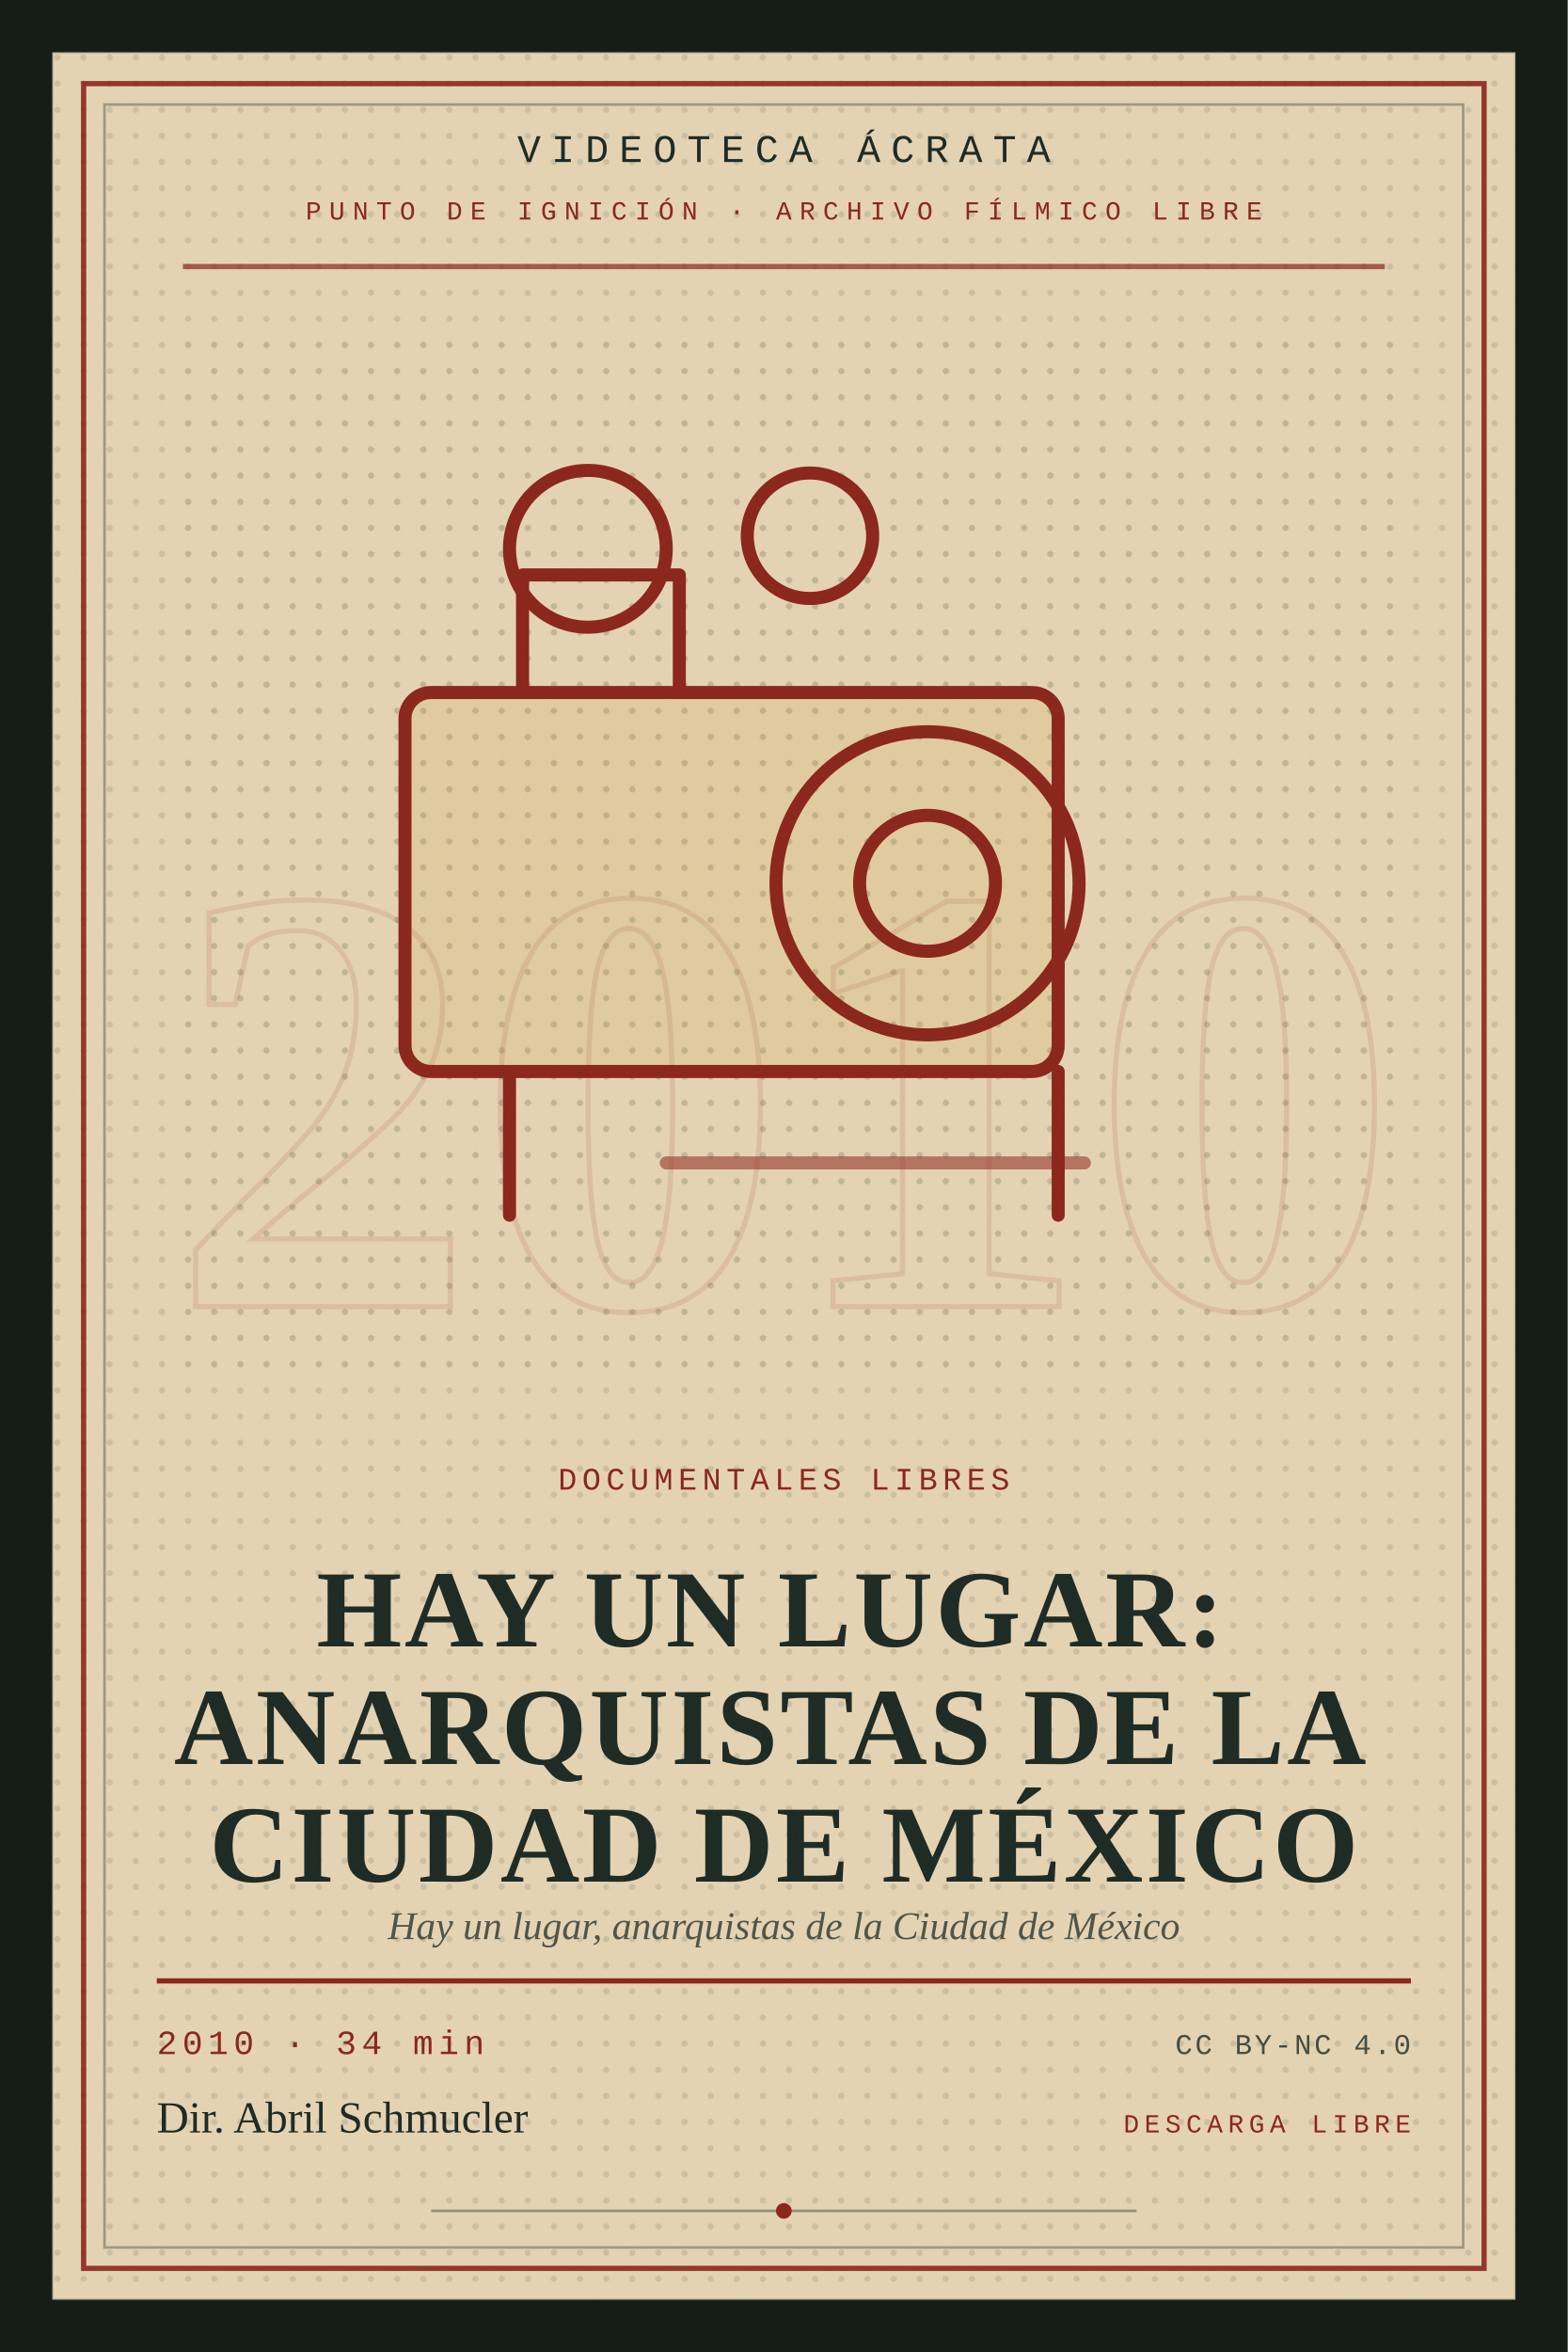
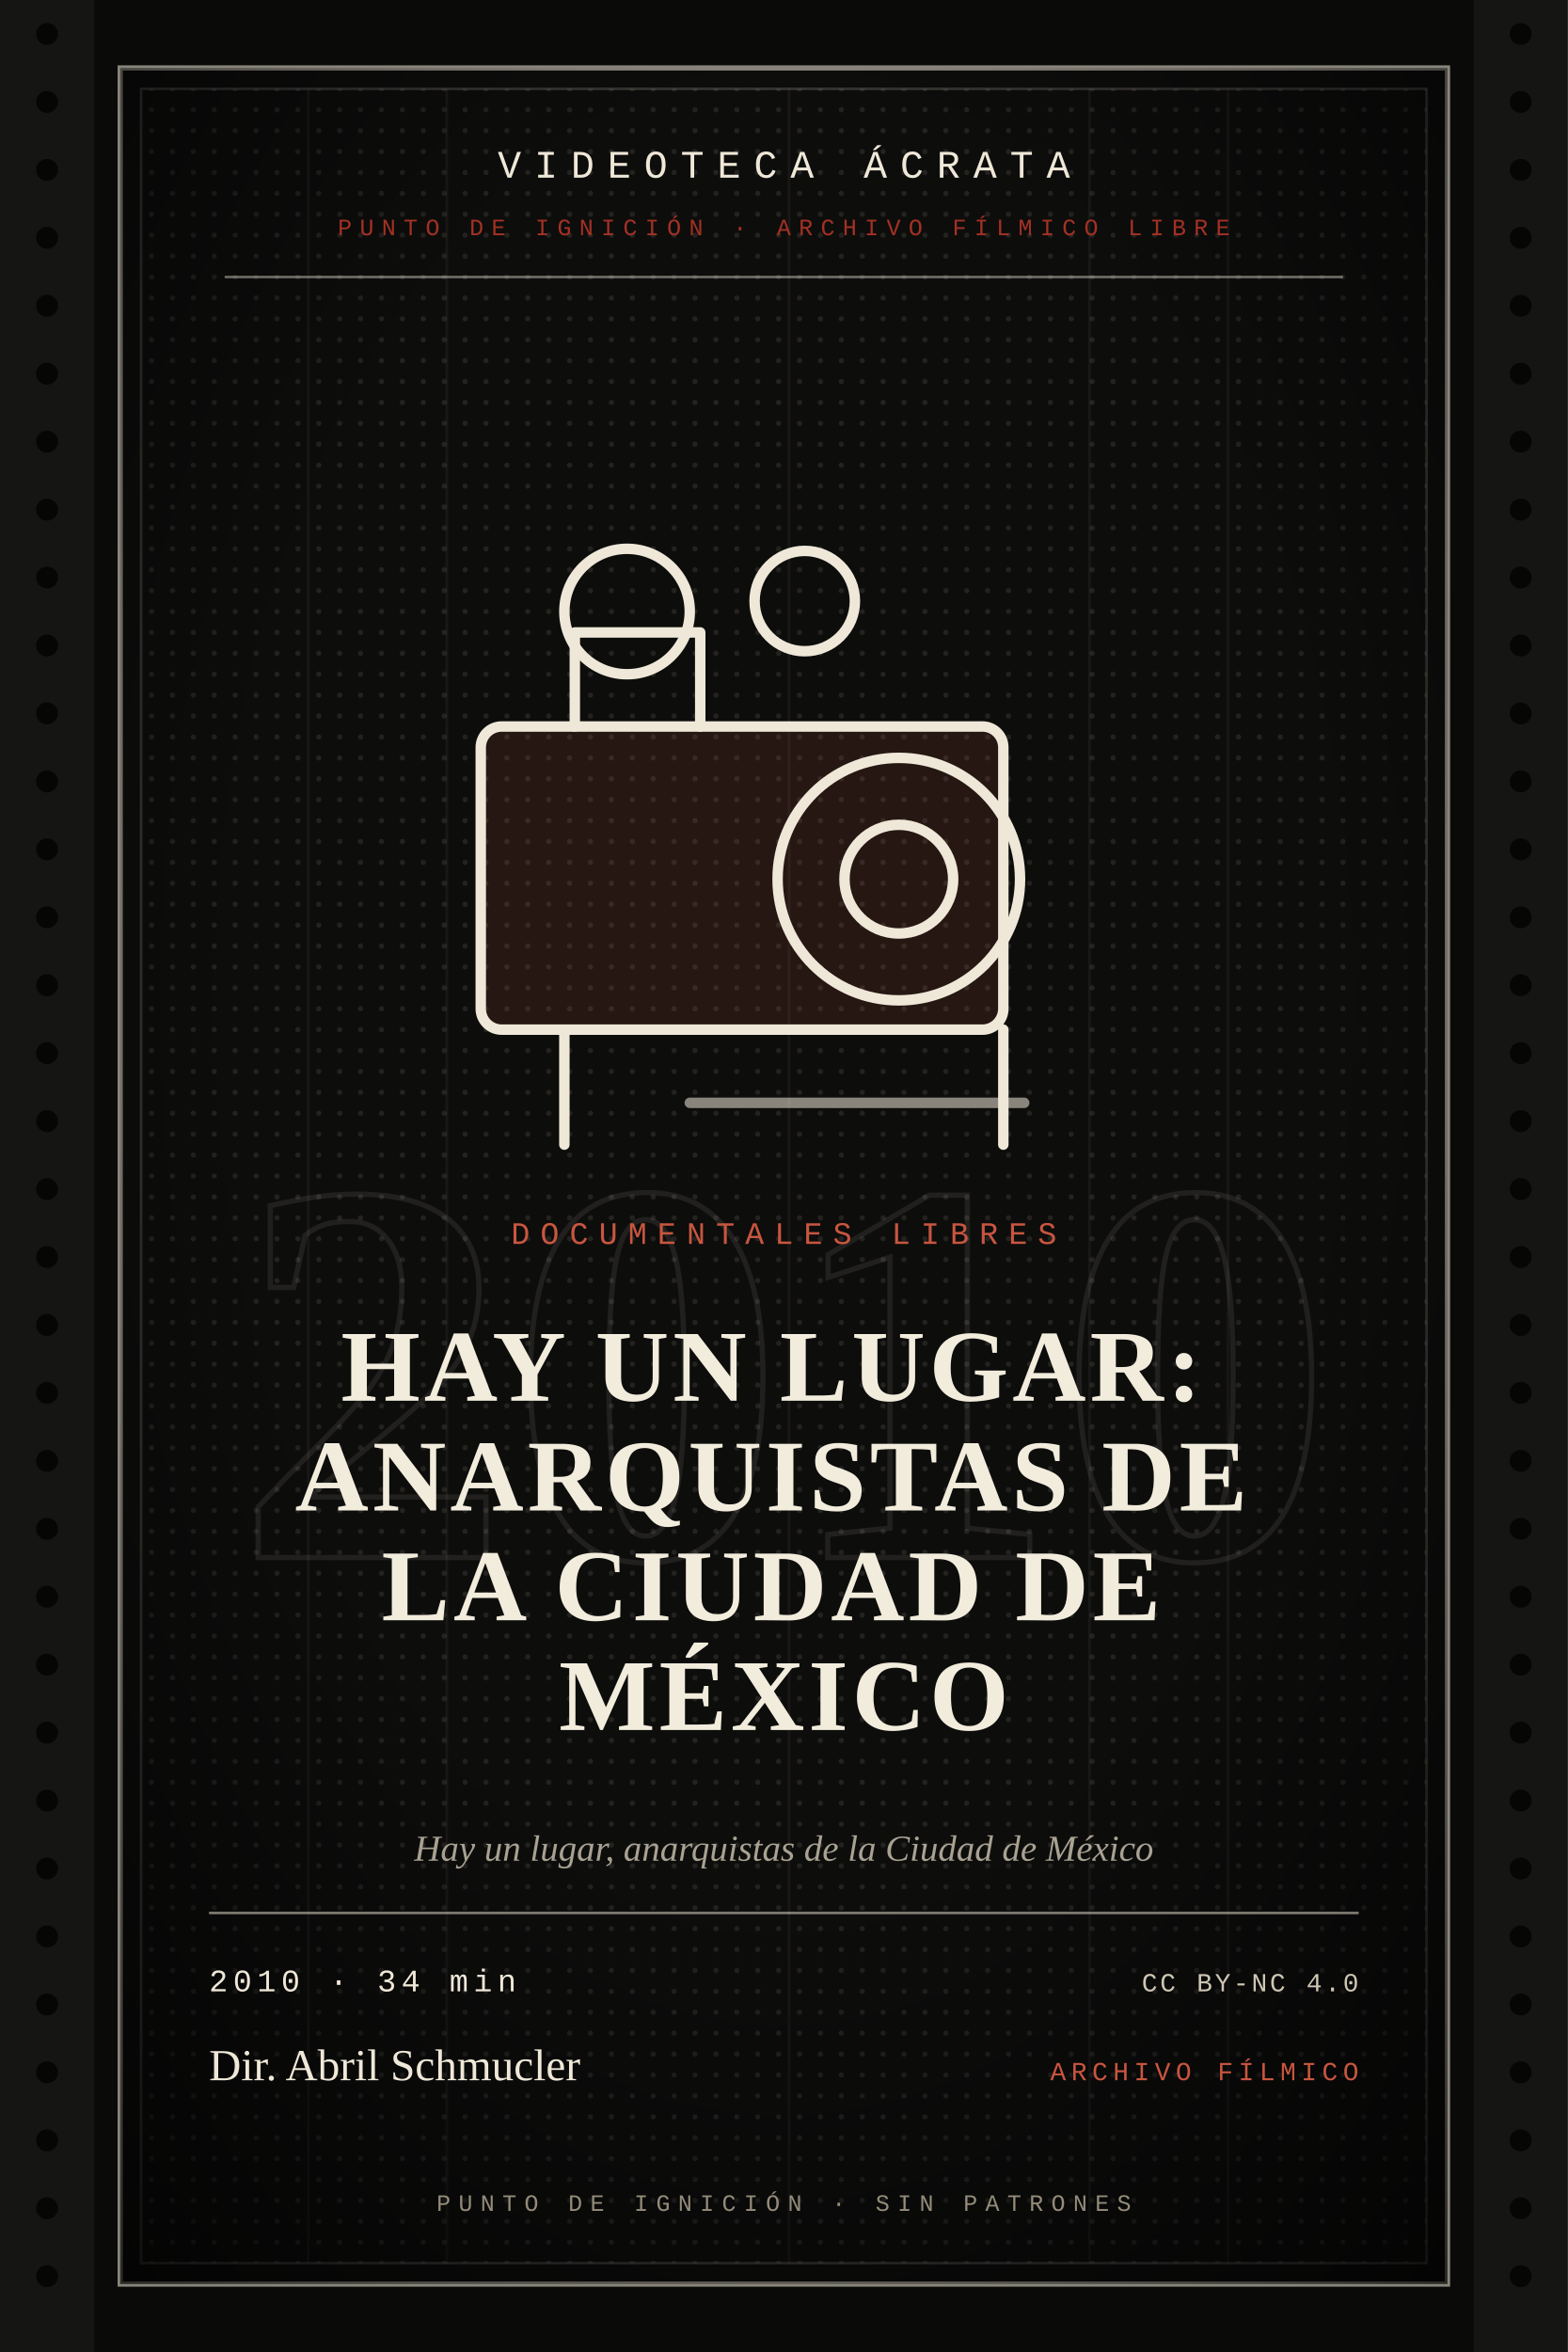
<svg xmlns="http://www.w3.org/2000/svg" viewBox="0 0 600 900" width="600" height="900" role="img" aria-labelledby="titulo-hay-un-lugar desc-hay-un-lugar">
  <defs>
-     <pattern id="trama" width="10" height="10" patternUnits="userSpaceOnUse">
-       <circle cx="2" cy="2" r="1.2" fill="#1d2a24" opacity=".18" />
+     <pattern id="grano-n" width="8" height="8" patternUnits="userSpaceOnUse">
+       <circle cx="2" cy="2" r="1" fill="#f2ecdc" opacity=".14" />
    </pattern>
-     <filter id="grano" x="0" y="0" width="100%" height="100%">
-       <feTurbulence type="fractalNoise" baseFrequency=".85" numOctaves="3" stitchTiles="stitch" result="ruido" />
-       <feColorMatrix in="ruido" type="saturate" values="0" result="gris" />
-       <feComponentTransfer in="gris" result="tenue">
-         <feFuncA type="table" tableValues="0 .12" />
-       </feComponentTransfer>
-       <feBlend in="SourceGraphic" in2="tenue" mode="multiply" />
-     </filter>
+     <radialGradient id="vineta-n" cx=".5" cy=".42" r=".78">
+       <stop offset="52%" stop-color="#000" stop-opacity="0" />
+       <stop offset="100%" stop-color="#000" stop-opacity=".72" />
+     </radialGradient>
  </defs>
-   <rect width="600" height="900" fill="#151d19" />
-   <rect x="20" y="20" width="560" height="860" fill="#e5d3b3" />
-   <rect x="20" y="20" width="560" height="860" fill="url(#trama)" opacity=".7" />
-   <rect x="32" y="32" width="536" height="836" fill="none" stroke="#8b261b" stroke-width="2" opacity=".9" />
-   <rect x="40" y="40" width="520" height="820" fill="none" stroke="#1d2a24" stroke-width="1" opacity=".35" />
-   <text x="300" y="62" text-anchor="middle" font-family="'Special Elite', 'Courier New', monospace" font-size="15" letter-spacing="4" fill="#1d2a24">VIDEOTECA ÁCRATA</text>
-   <text x="300" y="84" text-anchor="middle" font-family="'Special Elite', 'Courier New', monospace" font-size="10" letter-spacing="3" fill="#8b261b">PUNTO DE IGNICIÓN · ARCHIVO FÍLMICO LIBRE</text>
-   <path d="M70 102 L530 102" stroke="#8b261b" stroke-width="2" opacity=".7" />
-   <text x="300" y="500" text-anchor="middle" font-family="Georgia, 'Times New Roman', serif" font-weight="700" font-size="235" fill="none" stroke="#8b261b" stroke-width="2" opacity=".12">2010</text>
-   <rect x="65" y="125" width="470" height="405" fill="url(#trama)" opacity=".4" />
-   <g transform="translate(300 320) scale(1)">
+   <rect width="600" height="900" fill="#0a0a09" />
+   <rect x="0" y="0" width="36" height="900" fill="#151513" />
+   <rect x="564" y="0" width="36" height="900" fill="#151513" />
+   <g fill="#060605">
+     <circle cx="18" cy="13" r="4.2" />
+     <circle cx="582" cy="13" r="4.2" />
+     <circle cx="18" cy="39" r="4.2" />
+     <circle cx="582" cy="39" r="4.2" />
+     <circle cx="18" cy="65" r="4.2" />
+     <circle cx="582" cy="65" r="4.2" />
+     <circle cx="18" cy="91" r="4.2" />
+     <circle cx="582" cy="91" r="4.2" />
+     <circle cx="18" cy="117" r="4.2" />
+     <circle cx="582" cy="117" r="4.2" />
+     <circle cx="18" cy="143" r="4.2" />
+     <circle cx="582" cy="143" r="4.2" />
+     <circle cx="18" cy="169" r="4.2" />
+     <circle cx="582" cy="169" r="4.2" />
+     <circle cx="18" cy="195" r="4.2" />
+     <circle cx="582" cy="195" r="4.2" />
+     <circle cx="18" cy="221" r="4.2" />
+     <circle cx="582" cy="221" r="4.2" />
+     <circle cx="18" cy="247" r="4.2" />
+     <circle cx="582" cy="247" r="4.2" />
+     <circle cx="18" cy="273" r="4.2" />
+     <circle cx="582" cy="273" r="4.2" />
+     <circle cx="18" cy="299" r="4.2" />
+     <circle cx="582" cy="299" r="4.2" />
+     <circle cx="18" cy="325" r="4.2" />
+     <circle cx="582" cy="325" r="4.2" />
+     <circle cx="18" cy="351" r="4.2" />
+     <circle cx="582" cy="351" r="4.2" />
+     <circle cx="18" cy="377" r="4.2" />
+     <circle cx="582" cy="377" r="4.2" />
+     <circle cx="18" cy="403" r="4.2" />
+     <circle cx="582" cy="403" r="4.2" />
+     <circle cx="18" cy="429" r="4.2" />
+     <circle cx="582" cy="429" r="4.2" />
+     <circle cx="18" cy="455" r="4.2" />
+     <circle cx="582" cy="455" r="4.2" />
+     <circle cx="18" cy="481" r="4.2" />
+     <circle cx="582" cy="481" r="4.2" />
+     <circle cx="18" cy="507" r="4.2" />
+     <circle cx="582" cy="507" r="4.2" />
+     <circle cx="18" cy="533" r="4.2" />
+     <circle cx="582" cy="533" r="4.2" />
+     <circle cx="18" cy="559" r="4.2" />
+     <circle cx="582" cy="559" r="4.2" />
+     <circle cx="18" cy="585" r="4.2" />
+     <circle cx="582" cy="585" r="4.2" />
+     <circle cx="18" cy="611" r="4.2" />
+     <circle cx="582" cy="611" r="4.2" />
+     <circle cx="18" cy="637" r="4.2" />
+     <circle cx="582" cy="637" r="4.2" />
+     <circle cx="18" cy="663" r="4.2" />
+     <circle cx="582" cy="663" r="4.2" />
+     <circle cx="18" cy="689" r="4.2" />
+     <circle cx="582" cy="689" r="4.2" />
+     <circle cx="18" cy="715" r="4.2" />
+     <circle cx="582" cy="715" r="4.2" />
+     <circle cx="18" cy="741" r="4.2" />
+     <circle cx="582" cy="741" r="4.2" />
+     <circle cx="18" cy="767" r="4.2" />
+     <circle cx="582" cy="767" r="4.2" />
+     <circle cx="18" cy="793" r="4.2" />
+     <circle cx="582" cy="793" r="4.2" />
+     <circle cx="18" cy="819" r="4.2" />
+     <circle cx="582" cy="819" r="4.2" />
+     <circle cx="18" cy="845" r="4.2" />
+     <circle cx="582" cy="845" r="4.2" />
+     <circle cx="18" cy="871" r="4.2" />
+     <circle cx="582" cy="871" r="4.2" />
+   </g>
+   <rect x="46" y="26" width="508" height="848" fill="#0d0d0c" stroke="#efe8d8" stroke-width="2" stroke-opacity=".55" />
+   <rect x="54" y="34" width="492" height="832" fill="none" stroke="#efe8d8" stroke-width="1" stroke-opacity=".18" />
+   <rect x="54" y="34" width="492" height="832" fill="url(#grano-n)" opacity=".7" />
+   <g stroke="#efe8d8" stroke-opacity=".055" stroke-width="1">
+     <path d="M118 34V866" />
+     <path d="M171 34V866" />
+     <path d="M302 34V866" />
+     <path d="M417 34V866" />
+     <path d="M470 34V866" />
+   </g>
+   <rect x="46" y="26" width="508" height="848" fill="url(#vineta-n)" />
+   <text x="300" y="68" text-anchor="middle" font-family="'Courier Prime', 'Courier New', monospace" font-size="15" letter-spacing="5" fill="#efe8d8">VIDEOTECA ÁCRATA</text>
+   <text x="300" y="90" text-anchor="middle" font-family="'Courier Prime', 'Courier New', monospace" font-size="9" letter-spacing="3" fill="#a33124">PUNTO DE IGNICIÓN · ARCHIVO FÍLMICO LIBRE</text>
+   <path d="M86 106 L514 106" stroke="#efe8d8" stroke-width="1" stroke-opacity=".42" />
+   <text x="300" y="596" text-anchor="middle" font-family="Georgia, 'Times New Roman', serif" font-weight="700" font-size="210" fill="none" stroke="#efe8d8" stroke-width="2" stroke-opacity=".09">2010</text>
+   <g transform="translate(300 322) scale(0.8)">
    <g>
-       <rect x="-145" y="-55" width="250" height="145" rx="10" fill="#c59b27" opacity=".14" />
-       <rect x="-145" y="-55" width="250" height="145" rx="10" fill="none" stroke="#8b261b" stroke-width="5" stroke-linecap="round" stroke-linejoin="round" />
-       <path d="M-100 -55 L-100 -100 L-40 -100 L-40 -55" fill="none" stroke="#8b261b" stroke-width="5" stroke-linecap="round" stroke-linejoin="round" />
-       <circle cx="55" cy="18" r="58" fill="none" stroke="#8b261b" stroke-width="5" stroke-linecap="round" stroke-linejoin="round" />
-       <circle cx="55" cy="18" r="26" fill="none" stroke="#8b261b" stroke-width="5" stroke-linecap="round" stroke-linejoin="round" />
-       <circle cx="-75" cy="-110" r="30" fill="none" stroke="#8b261b" stroke-width="5" stroke-linecap="round" stroke-linejoin="round" />
-       <circle cx="10" cy="-115" r="24" fill="none" stroke="#8b261b" stroke-width="5" stroke-linecap="round" stroke-linejoin="round" />
-       <path d="M-105 90 L-105 145 M105 90 L105 145" fill="none" stroke="#8b261b" stroke-width="5" stroke-linecap="round" stroke-linejoin="round" />
-       <path d="M-45 125 L115 125" fill="none" stroke="#8b261b" stroke-width="5" stroke-linecap="round" stroke-linejoin="round" opacity=".55" />
+       <rect x="-145" y="-55" width="250" height="145" rx="10" fill="#c8563f" opacity=".14" />
+       <rect x="-145" y="-55" width="250" height="145" rx="10" fill="none" stroke="#efe8d8" stroke-width="5" stroke-linecap="round" stroke-linejoin="round" />
+       <path d="M-100 -55 L-100 -100 L-40 -100 L-40 -55" fill="none" stroke="#efe8d8" stroke-width="5" stroke-linecap="round" stroke-linejoin="round" />
+       <circle cx="55" cy="18" r="58" fill="none" stroke="#efe8d8" stroke-width="5" stroke-linecap="round" stroke-linejoin="round" />
+       <circle cx="55" cy="18" r="26" fill="none" stroke="#efe8d8" stroke-width="5" stroke-linecap="round" stroke-linejoin="round" />
+       <circle cx="-75" cy="-110" r="30" fill="none" stroke="#efe8d8" stroke-width="5" stroke-linecap="round" stroke-linejoin="round" />
+       <circle cx="10" cy="-115" r="24" fill="none" stroke="#efe8d8" stroke-width="5" stroke-linecap="round" stroke-linejoin="round" />
+       <path d="M-105 90 L-105 145 M105 90 L105 145" fill="none" stroke="#efe8d8" stroke-width="5" stroke-linecap="round" stroke-linejoin="round" />
+       <path d="M-45 125 L115 125" fill="none" stroke="#efe8d8" stroke-width="5" stroke-linecap="round" stroke-linejoin="round" opacity=".55" />
    </g>
  </g>
-   <text x="300" y="570" text-anchor="middle" font-family="'Special Elite', 'Courier New', monospace" font-size="12" letter-spacing="2" fill="#8b261b">DOCUMENTALES LIBRES</text>
-   <text text-anchor="middle" font-family="Georgia, 'Times New Roman', serif" font-weight="700" font-size="42" letter-spacing="1" fill="#1d2a24">
-     <tspan x="300" y="630">HAY UN LUGAR:</tspan>
-     <tspan x="300" y="675">ANARQUISTAS DE LA</tspan>
-     <tspan x="300" y="720">CIUDAD DE MÉXICO</tspan>
+   <text x="300" y="476" text-anchor="middle" font-family="'Courier Prime', 'Courier New', monospace" font-size="12" letter-spacing="4" fill="#c8563f">DOCUMENTALES LIBRES</text>
+   <text text-anchor="middle" font-family="Georgia, 'Times New Roman', serif" font-weight="700" font-size="39" letter-spacing="1.5" fill="#f2ecdc">
+     <tspan x="300" y="536">HAY UN LUGAR:</tspan>
+     <tspan x="300" y="578">ANARQUISTAS DE</tspan>
+     <tspan x="300" y="620">LA CIUDAD DE</tspan>
+     <tspan x="300" y="662">MÉXICO</tspan>
  </text>
-   <text x="300" y="742" text-anchor="middle" font-family="Georgia, 'Times New Roman', serif" font-style="italic" font-size="15" fill="#1d2a24" opacity=".75">Hay un lugar, anarquistas de la Ciudad de México</text>
-   <path d="M60 758 L540 758" stroke="#8b261b" stroke-width="2" />
-   <text x="60" y="786" font-family="'Special Elite', 'Courier New', monospace" font-size="13" letter-spacing="2" fill="#8b261b">2010 · 34 min</text>
-   <text x="540" y="786" text-anchor="end" font-family="'Special Elite', 'Courier New', monospace" font-size="11" letter-spacing="1" fill="#1d2a24" opacity=".8">CC BY-NC 4.0</text>
-   <text x="60" y="816" font-family="Georgia, 'Times New Roman', serif" font-size="17" fill="#1d2a24">Dir. Abril Schmucler</text>
-   <text x="540" y="816" text-anchor="end" font-family="'Special Elite', 'Courier New', monospace" font-size="10" letter-spacing="2" fill="#8b261b">DESCARGA LIBRE</text>
-   <g transform="translate(300 846)">
-     <path d="M-135 0 L135 0" stroke="#1d2a24" stroke-width="1" opacity=".4" />
-     <circle cx="0" cy="0" r="3" fill="#8b261b" />
-   </g>
-   <rect x="20" y="20" width="560" height="860" fill="none" stroke="#1d2a24" stroke-width="1" opacity=".2" filter="url(#grano)" />
+   <text x="300" y="712" text-anchor="middle" font-family="Georgia, 'Times New Roman', serif" font-style="italic" font-size="14" fill="#cfc7b4" opacity=".8">Hay un lugar, anarquistas de la Ciudad de México</text>
+   <path d="M80 732 L520 732" stroke="#efe8d8" stroke-width="1" stroke-opacity=".5" />
+   <text x="80" y="762" font-family="'Courier Prime', 'Courier New', monospace" font-size="12" letter-spacing="2" fill="#efe8d8">2010 · 34 min</text>
+   <text x="520" y="762" text-anchor="end" font-family="'Courier Prime', 'Courier New', monospace" font-size="10" letter-spacing="1" fill="#cfc7b4">CC BY-NC 4.0</text>
+   <text x="80" y="796" font-family="Georgia, 'Times New Roman', serif" font-size="17" fill="#efe8d8">Dir. Abril Schmucler</text>
+   <text x="520" y="796" text-anchor="end" font-family="'Courier Prime', 'Courier New', monospace" font-size="10" letter-spacing="2" fill="#c8563f">ARCHIVO FÍLMICO</text>
+   <text x="300" y="846" text-anchor="middle" font-family="'Courier Prime', 'Courier New', monospace" font-size="9" letter-spacing="3" fill="#948c79">PUNTO DE IGNICIÓN · SIN PATRONES</text>
</svg>
